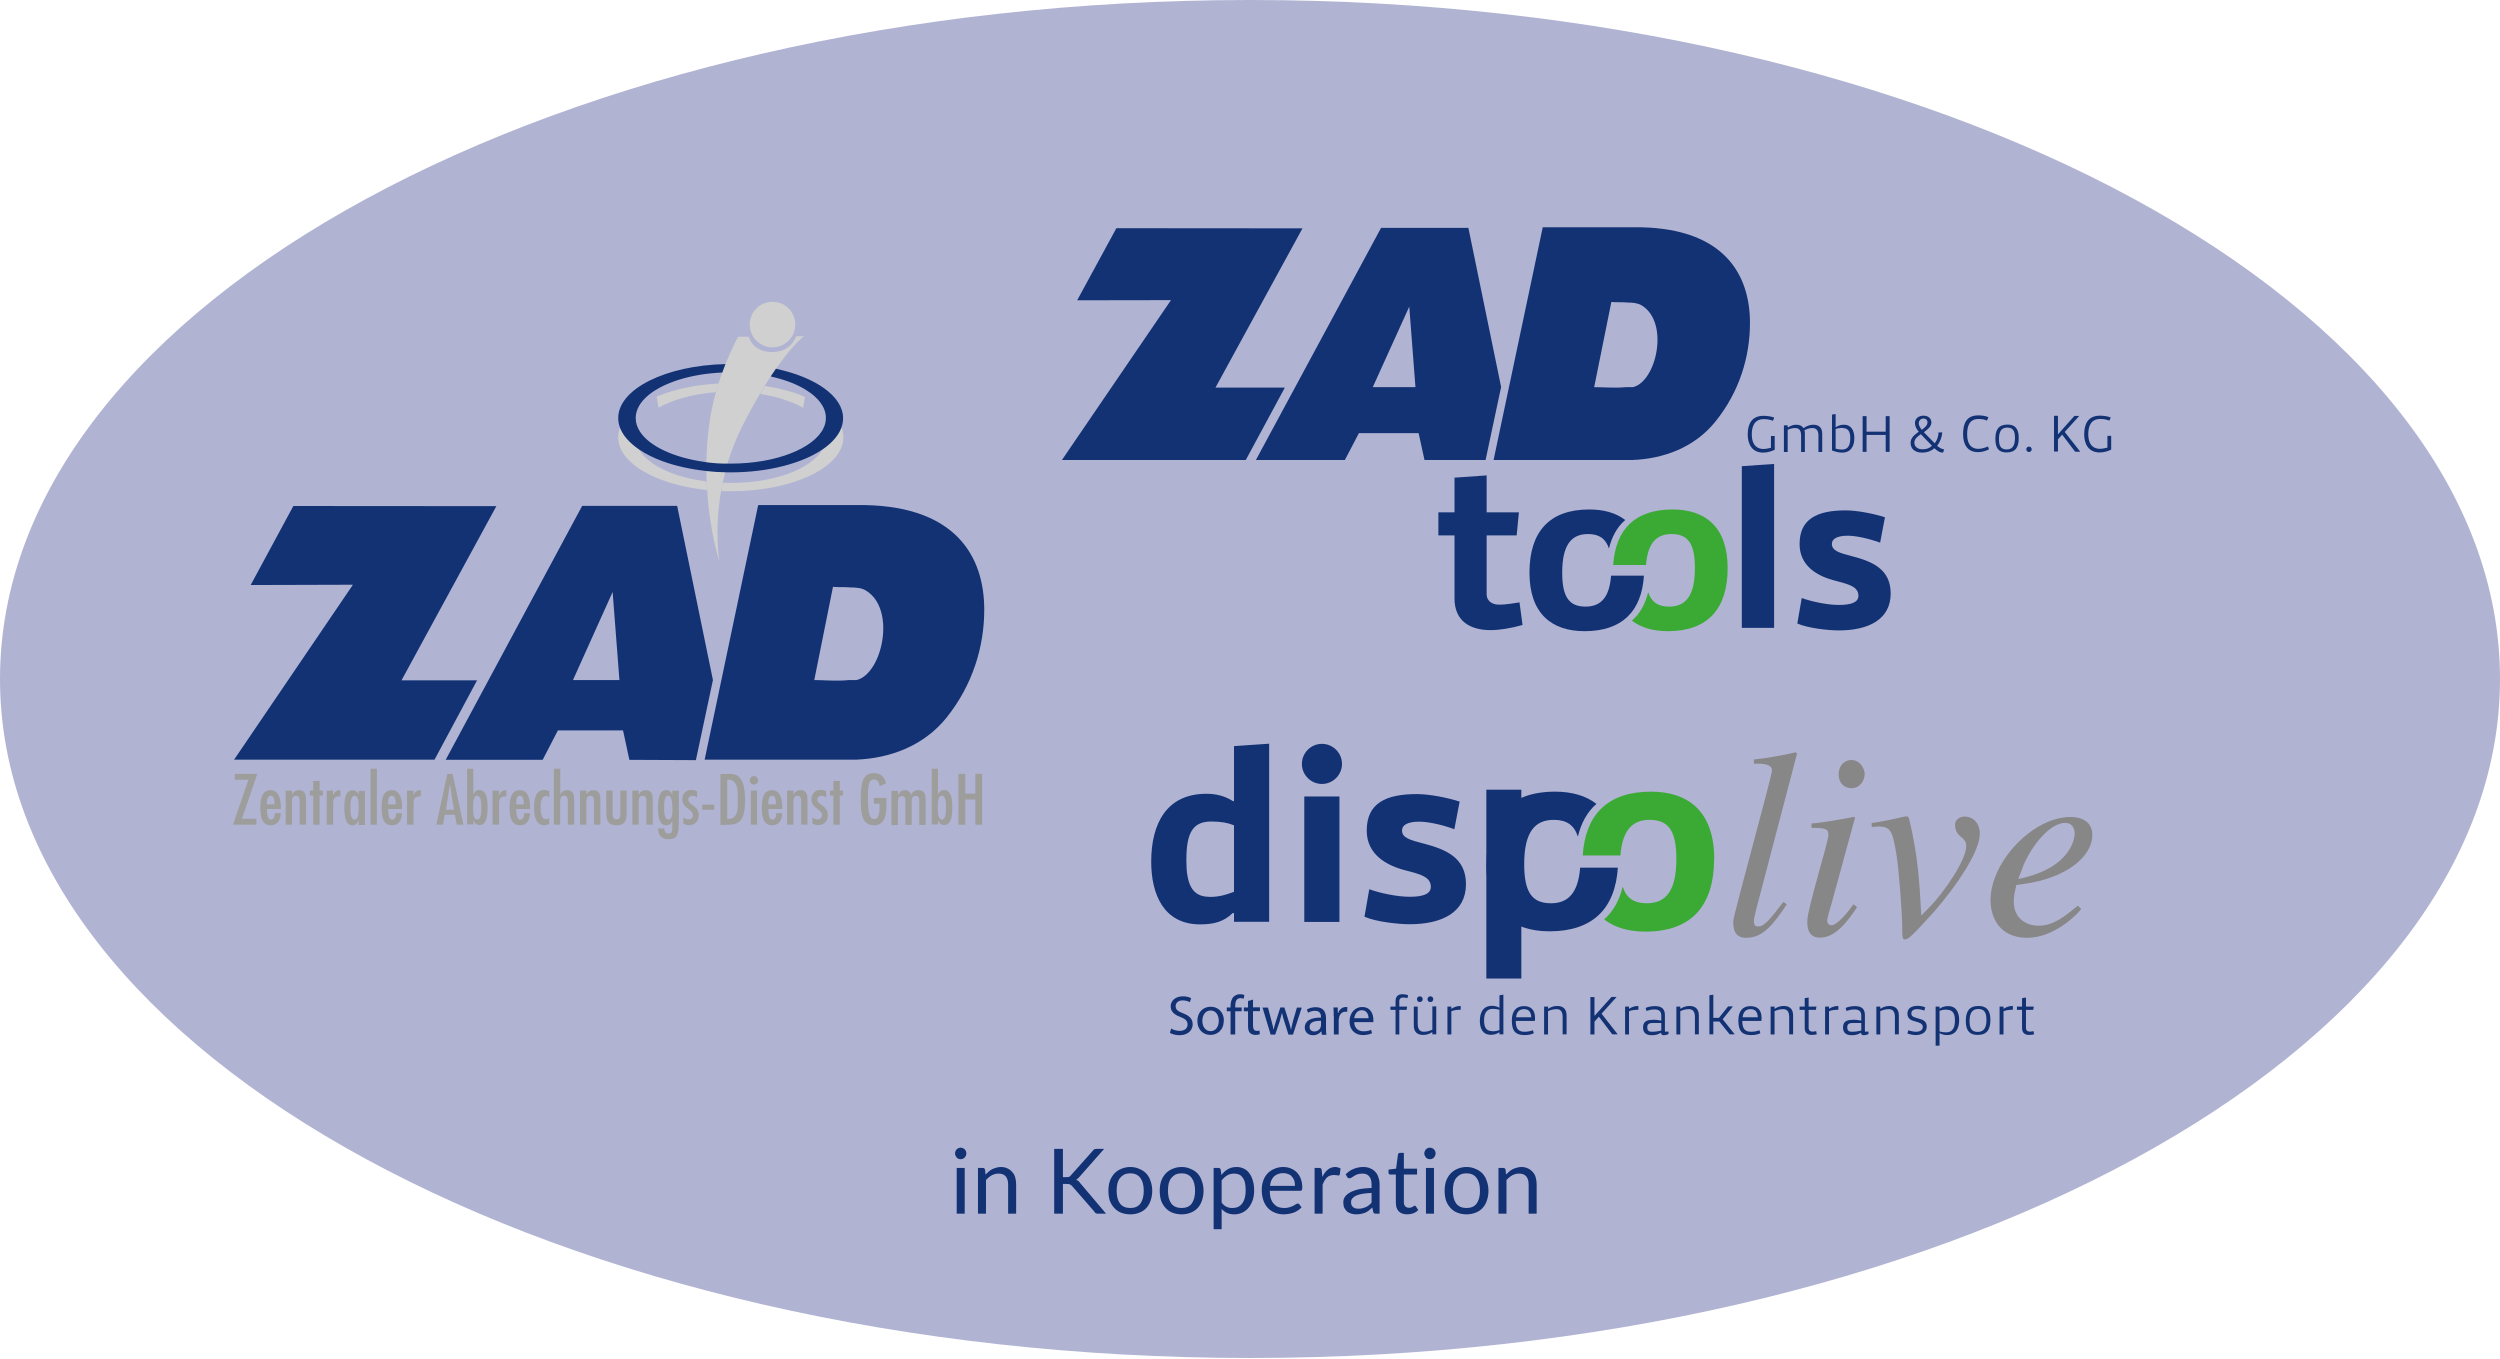
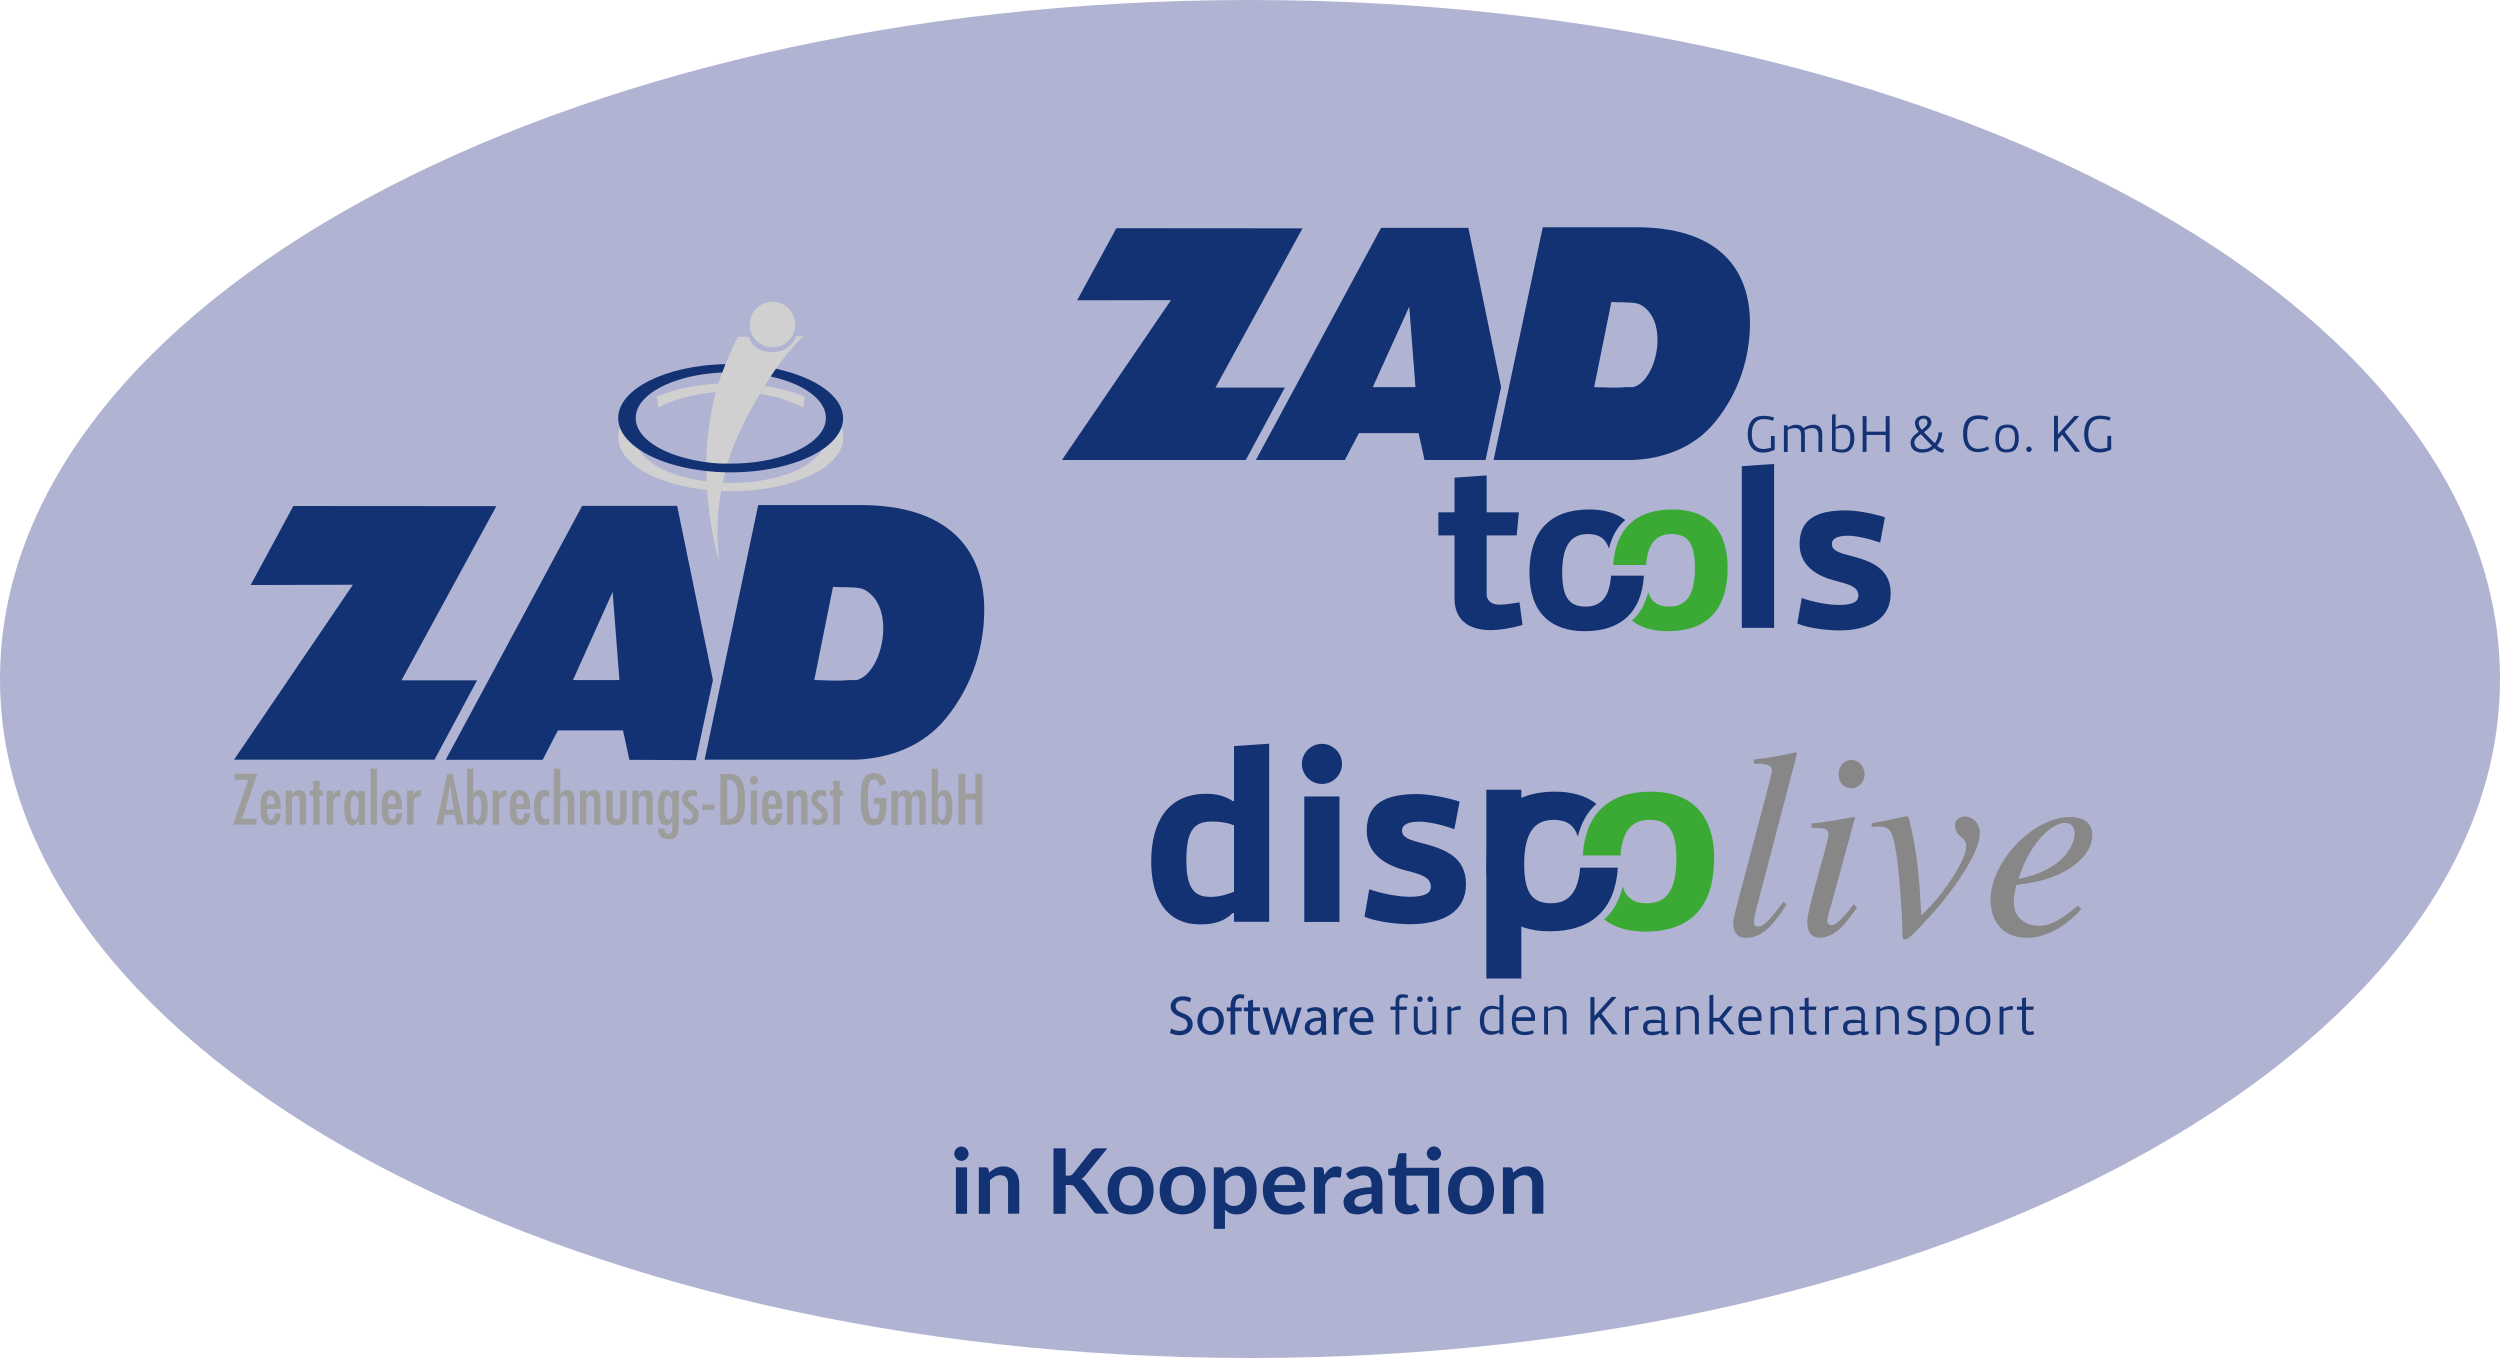
<svg xmlns="http://www.w3.org/2000/svg" id="Ebene_2" viewBox="0 0 165.76 90.05">
  <defs>
    <clipPath id="clippath">
      <rect x="15.45" y="20.01" width="49.81" height="35.63" style="fill:none;" />
    </clipPath>
    <clipPath id="clippath-1">
      <rect x="15.45" y="20.01" width="49.81" height="35.63" style="fill:none;" />
    </clipPath>
    <clipPath id="clippath-2">
      <rect x="15.45" y="20.01" width="49.81" height="35.63" style="fill:none;" />
    </clipPath>
    <clipPath id="clippath-3">
      <rect x="15.45" y="20.01" width="49.81" height="35.63" style="fill:none;" />
    </clipPath>
    <clipPath id="clippath-4">
      <rect x="15.45" y="20.01" width="49.81" height="35.63" style="fill:none;" />
    </clipPath>
    <clipPath id="clippath-5">
      <rect x="15.45" y="20.01" width="49.81" height="35.63" style="fill:none;" />
    </clipPath>
    <clipPath id="clippath-6">
      <rect x="15.45" y="20.01" width="49.81" height="35.63" style="fill:none;" />
    </clipPath>
    <clipPath id="clippath-7">
      <rect x="15.45" y="20.01" width="49.81" height="35.63" style="fill:none;" />
    </clipPath>
  </defs>
  <g id="Ebene_2-2">
    <ellipse cx="82.88" cy="45.02" rx="82.88" ry="45.02" style="fill:#b1b3d3;" />
    <g id="Ebene_1-2">
      <g>
        <path d="M137.77,60.05c-.89,.73-1.64,1.33-2.59,1.33-.74,0-1.66-.4-1.66-1.62,0-.36,.09-.71,.17-1.08l.5-.07c2.88-.4,4.54-1.85,4.54-3.24,0-.78-.55-1.2-1.45-1.2-2.5,0-5.3,2.98-5.3,5.51,0,1.12,.57,2.5,2.43,2.5s3.39-1.64,3.58-1.91l-.21-.21h0Zm-3.66-2.55c.65-1.58,1.87-2.94,2.82-2.94,.44,0,.63,.34,.63,.71,0,.14-.09,2.27-3.74,3.01l.3-.78Zm-10.02-2.67c1.31-.13,1.35,.15,1.64,1.75,.17,1.03,.4,3.91,.4,5.18,0,.3,0,.53,.16,.53,.27,0,.59-.36,1.75-1.62,.59-.63,3.23-3.78,3.23-5.41,0-.65-.42-1.12-1.01-1.12-.36,0-.63,.25-.63,.51,0,.95,.74,.76,.74,1.45,0,.89-1.41,3-2.43,4.04l-.55,.57c-.13-2.43-.23-3.89-.76-6.22-.09-.38-.11-.36-.28-.36-.09,0-.96,.25-2.25,.44v.25Zm-.45-3.47c0-.39-.3-.97-.89-.97-.42,0-.84,.34-.84,.95s.4,.92,.85,.92c.59,0,.87-.55,.87-.9m-.74,8.6c-.73,1.03-1.24,1.39-1.45,1.39-.16,0-.29-.14-.29-.27,0-.21,.21-.92,.29-1.17l1.56-5.71-.05-.04c-.69,.13-2.16,.4-2.84,.44v.29c.97,0,1.12,.09,1.12,.46,0,.5-1.4,4.9-1.4,5.72,0,.32,0,1.1,.84,1.1,.99,0,1.77-.97,2.46-2.02l-.23-.19h0Zm-4.65-.15c-.87,1.12-1.24,1.62-1.68,1.62-.27,0-.27-.25-.27-.36,0-.19,.14-.67,.17-.84l2.69-10.26-.09-.09c-.92,.21-1.85,.38-2.77,.48v.28c.46-.02,1.2-.02,1.2,.44,0,.38-2.57,9.63-2.57,10,0,.5,.07,1.1,.86,1.1,1.1,0,1.79-.86,2.69-2.22l-.23-.16h0Z" style="fill:#878787;" />
        <path d="M90.79,58.96c.68,.25,1.83,.5,2.67,.5s1.41-.16,1.41-.66c0-.66-.71-.84-1.6-1.07-1.39-.34-2.65-1.1-2.65-2.66,0-1.8,1.24-2.42,3.33-2.42,.83,0,2.08,.25,2.83,.5l-.35,1.83c-.93-.34-1.81-.5-2.33-.5-.82,0-1.14,.25-1.14,.58,0,.5,.53,.64,1.5,.89,1.39,.37,2.74,.91,2.74,2.67,0,1.87-1.58,2.66-3.74,2.66-.75,0-2.24-.16-2.99-.5l.32-1.83h0Zm-4.47-8.31c0,.73,.6,1.33,1.33,1.33s1.33-.6,1.33-1.33-.6-1.33-1.33-1.33-1.33,.6-1.33,1.33m2.49,2.16h-2.33v8.32h2.33v-8.32Zm-8.65,6.66c.75,0,1.16-.16,1.66-.34v-4.41c-.41-.16-.83-.25-1.5-.25-1.25,0-1.66,.75-1.66,2.58,0,1.5,.34,2.41,1.5,2.41m1.66-6.36v-3.63l2.33-.16v11.81h-2.33v-.58h-.09c-.59,.58-1.26,.75-2.16,.75-2.41,0-3.24-1.99-3.24-4.16,0-2.51,1.01-4.5,3.66-4.5,.68,0,1.25,.16,1.78,.5l.05-.03h0Z" style="fill:#123274;" />
        <path d="M113.66,56.95c0-3.12-1.69-4.46-4.19-4.46-2.84,0-4.35,1.48-4.53,4.23h2.5c.13-1.69,.81-2.36,1.93-2.36,1.25,0,1.78,.71,1.78,2.59,0,2.14-.71,2.94-1.96,2.94-.84,0-1.35-.33-1.6-1.1-.21,.89-.62,1.64-1.23,2.17,.71,.55,1.64,.81,2.74,.81,3.03,0,4.55-1.69,4.55-4.82" style="fill:#3aaa35;" />
        <path d="M98.55,57.3c0,3.12,1.69,4.45,4.19,4.45,2.84,0,4.35-1.48,4.53-4.22h-2.5c-.13,1.69-.81,2.36-1.93,2.36-1.25,0-1.78-.71-1.78-2.59,0-2.14,.71-2.94,1.96-2.94,.84,0,1.35,.33,1.6,1.11,.21-.89,.62-1.64,1.23-2.17-.71-.55-1.64-.81-2.74-.81-3.03,0-4.55,1.69-4.55,4.82" style="fill:#123274;" />
      </g>
      <rect x="98.55" y="52.36" width="2.32" height="12.52" style="fill:#123274;" />
      <g>
        <path d="M77.64,68.19c.14,.09,.36,.16,.58,.16,.33,0,.52-.17,.52-.42,0-.23-.13-.37-.47-.5-.4-.14-.65-.36-.65-.7,0-.38,.32-.67,.81-.67,.26,0,.44,.06,.55,.13l-.09,.26c-.08-.05-.25-.12-.47-.12-.34,0-.47,.2-.47,.38,0,.23,.15,.35,.5,.48,.42,.16,.63,.37,.63,.73s-.29,.72-.88,.72c-.24,0-.5-.07-.63-.16l.08-.27h0Z" style="fill:#123274;" />
        <path d="M81.14,67.67c0,.66-.46,.95-.89,.95-.48,0-.86-.36-.86-.92,0-.6,.39-.95,.89-.95s.87,.38,.87,.92Zm-1.42,.02c0,.39,.22,.68,.55,.68s.54-.29,.54-.69c0-.31-.15-.68-.54-.68s-.55,.36-.55,.69Z" style="fill:#123274;" />
        <path d="M81.59,68.59v-1.54h-.25v-.25h.25v-.09c0-.25,.06-.48,.21-.63,.13-.12,.29-.16,.43-.16,.12,0,.21,.03,.28,.05l-.05,.25s-.12-.04-.21-.04c-.28,0-.35,.24-.35,.52v.1h.43v.25h-.43v1.54h-.32Z" style="fill:#123274;" />
        <path d="M83.08,66.28v.51h.46v.25h-.46v.96c0,.22,.07,.35,.24,.35,.09,0,.14,0,.19-.02l.02,.24c-.06,.03-.16,.05-.29,.05-.15,0-.27-.05-.36-.13-.1-.1-.13-.26-.13-.46v-.98h-.28v-.25h.28v-.43l.32-.09h0Z" style="fill:#123274;" />
        <path d="M84.07,66.8l.24,.91c.05,.2,.1,.38,.13,.57h0c.04-.18,.1-.38,.16-.57l.29-.91h.27l.28,.89c.07,.21,.12,.4,.16,.59h0c.03-.18,.08-.37,.13-.58l.26-.89h.32l-.58,1.79h-.3l-.27-.86c-.07-.2-.12-.38-.16-.59h0c-.05,.21-.1,.4-.16,.6l-.29,.85h-.3l-.54-1.79h.33Z" style="fill:#123274;" />
        <path d="M87.64,68.59l-.03-.22h0c-.1,.14-.29,.27-.55,.27-.37,0-.55-.25-.55-.51,0-.43,.38-.67,1.08-.66v-.04c0-.14-.04-.41-.4-.41-.16,0-.34,.05-.46,.13l-.08-.21c.14-.1,.37-.16,.59-.16,.55,0,.68,.38,.68,.73v.67c0,.15,0,.31,.03,.43h-.3v-.02Zm-.05-.91c-.36,0-.76,.06-.76,.4,0,.21,.14,.31,.31,.31,.23,0,.38-.14,.43-.3,0-.03,.02-.07,.02-.11v-.31Z" style="fill:#123274;" />
        <path d="M88.43,67.36c0-.21,0-.39-.02-.56h.29v.36h.03c.08-.24,.28-.39,.5-.39,.04,0,.07,0,.1,0v.31s-.07,0-.12,0c-.23,0-.39,.17-.43,.41,0,.05-.02,.1-.02,.15v.95h-.32v-1.23h0Z" style="fill:#123274;" />
        <path d="M89.79,67.75c0,.44,.29,.63,.62,.63,.23,0,.38-.04,.5-.1l.06,.23c-.12,.05-.31,.12-.6,.12-.55,0-.89-.37-.89-.9s.32-.96,.84-.96c.59,0,.74,.51,.74,.85,0,.07,0,.12,0,.15h-1.26Zm.95-.24c0-.2-.09-.53-.45-.53-.33,0-.47,.31-.5,.53h.95Z" style="fill:#123274;" />
      </g>
      <g>
        <path d="M92.53,68.59v-1.63h-.34v-.22h.34v-.36c0-.34,.19-.46,.46-.46,.13,0,.24,.02,.37,.06l-.04,.2c-.14-.04-.24-.04-.3-.04-.1,0-.24,.05-.24,.24v.36h.52l-.04,.22h-.48v1.63h-.25Z" style="fill:#123274;" />
        <path d="M94.97,68.27v-1.54h.26v1.85h-.26v-.14h-.02c-.2,.13-.38,.18-.6,.18-.4,0-.61-.22-.61-.63v-1.25h.26v1.14c0,.3,.1,.53,.4,.53,.26,0,.43-.08,.56-.13Zm-.83-2.21c.11,0,.19,.08,.19,.19s-.08,.19-.19,.19-.19-.08-.19-.19,.08-.19,.19-.19Zm.7,0c.11,0,.19,.08,.19,.19s-.08,.19-.19,.19-.19-.08-.19-.19,.08-.19,.19-.19Z" style="fill:#123274;" />
        <path d="M96.84,66.95c-.26,0-.49,.04-.61,.1v1.54h-.26v-1.85h.26v.14h.02c.2-.13,.38-.18,.6-.18v.26h0Z" style="fill:#123274;" />
        <path d="M99.42,66.8v-.81l.26-.04v2.63h-.26v-.13h-.02c-.2,.13-.36,.16-.56,.16-.54,0-.72-.44-.72-.92,0-.56,.22-1,.81-1,.15,0,.34,.04,.47,.12h.02Zm-.48,1.58c.24,0,.34-.04,.48-.08v-1.35c-.16-.04-.3-.06-.44-.06-.46,0-.58,.36-.58,.76,0,.34,.06,.72,.54,.72Z" style="fill:#123274;" />
        <path d="M101.69,68.51c-.16,.08-.36,.12-.6,.12-.56,0-.85-.22-.85-.96,0-.63,.28-.96,.8-.96s.74,.3,.74,.8c0,.04,0,.12-.02,.18h-1.26c0,.58,.22,.72,.6,.72,.18,0,.38-.04,.54-.1l.06,.2h0Zm-1.17-1.06h1.01c-.02-.35-.16-.54-.48-.54-.28,0-.48,.14-.53,.54Z" style="fill:#123274;" />
        <path d="M102.64,67.05v1.54h-.26v-1.85h.26v.14h.02c.2-.13,.39-.18,.6-.18,.4,0,.61,.22,.61,.63v1.25h-.26v-1.14c0-.3-.09-.53-.4-.53-.26,0-.44,.08-.56,.13Z" style="fill:#123274;" />
        <path d="M105.71,67.37l1.14-1.27h.34l-1,1.11,1.07,1.37h-.36l-.89-1.17-.29,.33v.85h-.27v-2.48h.27v1.27h0Z" style="fill:#123274;" />
        <path d="M108.62,66.95c-.26,0-.49,.04-.61,.1v1.54h-.26v-1.85h.26v.14h.02c.2-.13,.38-.18,.6-.18v.26h0Z" style="fill:#123274;" />
        <path d="M109.6,67.61c.14,0,.37,.02,.55,.06h0v-.34c0-.26-.14-.4-.44-.4-.22,0-.36,.04-.54,.1l-.06-.2c.18-.08,.39-.12,.64-.12,.44,0,.64,.2,.64,.6v1.09h.24v.16c-.13,.06-.24,.08-.32,.08-.12,0-.17-.07-.18-.16h-.02c-.16,.12-.38,.16-.6,.16-.32,0-.57-.13-.57-.51s.22-.51,.63-.51h0Zm.56,.22h-.6c-.3,0-.34,.15-.34,.28,0,.22,.1,.3,.3,.3,.24,0,.47-.04,.63-.08v-.5h0Z" style="fill:#123274;" />
        <path d="M111.41,67.05v1.54h-.26v-1.85h.26v.14h.02c.2-.13,.39-.18,.6-.18,.4,0,.61,.22,.61,.63v1.25h-.26v-1.14c0-.3-.09-.53-.4-.53-.26,0-.44,.08-.56,.13Z" style="fill:#123274;" />
        <path d="M113.58,67.49h.39l.61-.76h.32l-.68,.85,.8,1h-.34l-.68-.85h-.4v.85h-.26v-2.59l.26-.04v1.54h0Z" style="fill:#123274;" />
        <path d="M116.71,68.51c-.16,.08-.36,.12-.6,.12-.56,0-.85-.22-.85-.96,0-.63,.28-.96,.8-.96s.74,.3,.74,.8c0,.04,0,.12-.02,.18h-1.26c0,.58,.22,.72,.6,.72,.18,0,.38-.04,.54-.1l.06,.2h0Zm-1.17-1.06h1.01c-.02-.35-.16-.54-.48-.54-.28,0-.48,.14-.53,.54Z" style="fill:#123274;" />
        <path d="M117.66,67.05v1.54h-.26v-1.85h.26v.14h.02c.2-.13,.39-.18,.6-.18,.4,0,.61,.22,.61,.63v1.25h-.26v-1.14c0-.3-.09-.53-.4-.53-.26,0-.44,.08-.56,.13Z" style="fill:#123274;" />
        <path d="M119.92,66.14v.6h.52l-.04,.22h-.48v1.2c0,.19,.14,.24,.24,.24,.06,0,.12,0,.26-.03l.04,.21c-.1,.02-.2,.04-.34,.04-.27,0-.46-.13-.46-.46v-1.2h-.34v-.22h.34v-.56l.26-.04Z" style="fill:#123274;" />
        <path d="M121.88,66.95c-.26,0-.49,.04-.61,.1v1.54h-.26v-1.85h.26v.14h.02c.2-.13,.38-.18,.6-.18v.26h0Z" style="fill:#123274;" />
        <path d="M122.86,67.61c.14,0,.37,.02,.55,.06h0v-.34c0-.26-.14-.4-.44-.4-.22,0-.36,.04-.54,.1l-.06-.2c.18-.08,.39-.12,.64-.12,.44,0,.64,.2,.64,.6v1.09h.24v.16c-.13,.06-.24,.08-.32,.08-.12,0-.17-.07-.18-.16h-.02c-.16,.12-.38,.16-.6,.16-.32,0-.57-.13-.57-.51s.22-.51,.63-.51h0Zm.56,.22h-.6c-.3,0-.34,.15-.34,.28,0,.22,.1,.3,.3,.3,.24,0,.47-.04,.63-.08v-.5h0Z" style="fill:#123274;" />
        <path d="M124.67,67.05v1.54h-.26v-1.85h.26v.14h.02c.2-.13,.39-.18,.6-.18,.4,0,.61,.22,.61,.63v1.25h-.26v-1.14c0-.3-.09-.53-.4-.53-.26,0-.44,.08-.56,.13Z" style="fill:#123274;" />
        <path d="M126.53,68.31c.12,.05,.36,.1,.5,.1,.26,0,.46-.1,.46-.32s-.22-.29-.48-.36c-.29-.07-.54-.18-.54-.52,0-.37,.28-.52,.7-.52,.16,0,.36,.05,.48,.1l-.06,.22c-.14-.06-.32-.1-.46-.1-.26,0-.4,.1-.4,.28,0,.22,.16,.25,.46,.34,.29,.08,.56,.16,.56,.54s-.33,.56-.74,.56c-.16,0-.38-.05-.54-.1l.06-.22Z" style="fill:#123274;" />
        <path d="M128.6,68.52v.81h-.26v-2.59h.26v.13h.02c.2-.13,.36-.16,.56-.16,.54,0,.72,.44,.72,.92,0,.56-.22,1-.81,1-.15,0-.34-.04-.47-.12h-.02Zm.48-1.58c-.24,0-.34,.04-.48,.08v1.37c.16,.04,.3,.06,.44,.06,.46,0,.58-.37,.58-.78,0-.34-.06-.72-.54-.72Z" style="fill:#123274;" />
        <path d="M131.19,66.7c.52,0,.78,.28,.78,.92s-.22,1-.85,1c-.52,0-.78-.28-.78-.92s.22-1,.85-1Zm-.06,1.72c.44,0,.58-.32,.58-.8,0-.42-.1-.72-.54-.72s-.58,.32-.58,.8c0,.42,.1,.72,.54,.72Z" style="fill:#123274;" />
        <path d="M133.45,66.95c-.26,0-.49,.04-.61,.1v1.54h-.26v-1.85h.26v.14h.02c.2-.13,.38-.18,.6-.18v.26h0Z" style="fill:#123274;" />
        <path d="M134.33,66.14v.6h.52l-.04,.22h-.48v1.2c0,.19,.14,.24,.24,.24,.06,0,.12,0,.26-.03l.04,.21c-.1,.02-.2,.04-.34,.04-.27,0-.46-.13-.46-.46v-1.2h-.34v-.22h.34v-.56l.26-.04Z" style="fill:#123274;" />
      </g>
    </g>
    <g id="b">
      <g id="c">
        <g style="clip-path:url(#clippath);">
          <g>
            <path d="M48.08,31.3c.05-.18,.1-.36,.15-.55,.24-.82,.58-1.68,1.01-2.54,.4-.79,.79-1.49,1.14-2.09,.11-.19,.22-.36,.32-.53,.13-.22,.26-.42,.39-.61s.24-.36,.36-.53c1.17-1.68,1.86-2.16,1.86-2.16h-.52s-.31,1.03-1.54,1.05c-1.37,.03-1.6-1.01-1.6-1.01h-.71s-.39,.7-.84,1.81c-.07,.18-.14,.36-.21,.56-.09,.23-.17,.48-.25,.73-.06,.19-.12,.38-.17,.57-.18,.65-.34,1.36-.44,2.09-.12,.89-.18,1.75-.19,2.55,0,.19,0,.38,0,.57,0,.24,0,.48,.02,.71,0,.19,.02,.39,.03,.57,.17,2.87,.82,4.76,.82,4.76,0,0-.37-1.98,.1-4.69,.03-.18,.07-.36,.11-.55,.05-.23,.1-.47,.17-.71" style="fill:#d0d0d0;" />
            <path d="M54.54,29.79c-.73,1.29-3.18,2.23-6.08,2.23-.18,0-.36,0-.54-.01-.04,.19-.07,.37-.11,.55,.21,0,.43,.01,.65,.01,4.12,0,7.46-1.6,7.46-3.58,0-.22-.04-.43-.12-.64-.2,.53-.64,1.01-1.26,1.44" style="fill:#d0d0d0;" />
            <path d="M43.66,27.03c.96-.54,2.3-.91,3.82-1.03,.05-.19,.11-.38,.17-.57-1.56,.08-2.99,.39-4.11,.87l.12,.73Z" style="fill:#d0d0d0;" />
            <path d="M42.37,29.79c-.62-.42-1.06-.91-1.26-1.44-.08,.21-.12,.42-.12,.64,0,.97,.8,1.85,2.1,2.49,.26,.13,.54,.25,.84,.36,.86,.31,1.86,.54,2.95,.65-.01-.19-.02-.38-.03-.57-2.18-.27-3.9-1.09-4.48-2.13" style="fill:#d0d0d0;" />
            <path d="M53.37,26.31c-.76-.32-1.67-.57-2.66-.72-.1,.17-.21,.35-.32,.53,1.13,.17,2.11,.5,2.86,.92l.12-.73h0Z" style="fill:#d0d0d0;" />
            <path d="M51.22,23.03c.83,0,1.51-.67,1.51-1.51s-.67-1.51-1.51-1.51-1.51,.67-1.51,1.51,.67,1.51,1.51,1.51" style="fill:#d0d0d0;" />
            <path d="M51.46,24.43c-.12,.17-.23,.34-.36,.53,.93,.21,1.73,.51,2.35,.9,.82,.51,1.31,1.15,1.31,1.85,0,.23-.05,.46-.16,.68-.64,1.34-3.15,2.35-6.15,2.35h-.22c-.15,0-.38,0-.72-.02-.27-.02-.51-.05-.67-.07h0c-.06-.01-.12-.02-.17-.03h-.01c-2.01-.29-3.6-1.04-4.22-1.99-.19-.29-.29-.59-.29-.91,0-.55,.3-1.06,.82-1.5,1-.84,2.81-1.43,4.92-1.52,.07-.2,.14-.38,.21-.56-3.96,.09-7.11,1.65-7.11,3.58,0,.22,.04,.43,.12,.64,.2,.53,.64,1.01,1.26,1.44,.22,.15,.46,.29,.72,.42,.26,.13,.54,.25,.84,.36,.84,.31,1.83,.53,2.9,.65,.17,.02,.39,.04,.64,.06,.55,.03,.97,.03,.97,.03,2.51,0,4.73-.6,6.08-1.51,.62-.42,1.06-.91,1.26-1.44,.08-.21,.12-.42,.12-.64,0-1.46-1.83-2.72-4.45-3.28" style="fill:#123274;" />
          </g>
        </g>
        <polygon points="15.57 51.31 15.57 51.7 16.47 51.7 15.45 54.68 17 54.68 17 54.29 16.04 54.29 17.06 51.31 15.57 51.31" style="fill:#9d9d9c;" />
        <g style="clip-path:url(#clippath-1);">
          <g>
            <path d="M18.2,53.33c0-.17,0-.57-.26-.57s-.24,.4-.24,.57h.5Zm-.5,.3c0,.19,0,.71,.26,.71,.22,0,.26-.24,.26-.42h.39c0,.41-.18,.8-.66,.8-.63,0-.69-.67-.69-1.15s.05-1.18,.67-1.18,.69,.72,.69,1.18v.07h-.93Z" style="fill:#9d9d9c;" />
            <path d="M19.37,52.68h0c.09-.18,.23-.29,.46-.29,.45,0,.46,.4,.46,.74v1.55h-.42v-1.56c0-.15-.03-.36-.25-.36-.28,0-.26,.32-.26,.51v1.41h-.42v-2.26h.42v.26h0Z" style="fill:#9d9d9c;" />
          </g>
        </g>
        <polygon points="21.19 51.78 21.19 52.42 21.41 52.42 21.41 52.75 21.19 52.75 21.19 54.68 20.77 54.68 20.77 52.75 20.54 52.75 20.54 52.42 20.77 52.42 20.77 51.78 21.19 51.78" style="fill:#9d9d9c;" />
        <g style="clip-path:url(#clippath-2);">
          <g>
            <path d="M22.09,52.7h0c.1-.2,.24-.31,.48-.31v.41h-.07c-.31,0-.41,.17-.41,.46v1.42h-.43v-2.26h.42v.28Z" style="fill:#9d9d9c;" />
            <path d="M23.78,53.55c0-.18,.02-.79-.26-.79-.31,0-.28,.6-.28,.79s-.03,.79,.28,.79c.28,0,.26-.61,.26-.79m-.01,.84h0c-.09,.2-.17,.33-.41,.33-.52,0-.53-.83-.53-1.19s.01-1.13,.55-1.13c.2,0,.33,.12,.4,.29h0v-.25h.42v2.26h-.42v-.29Z" style="fill:#9d9d9c;" />
          </g>
        </g>
        <rect x="24.57" y="50.97" width=".42" height="3.71" style="fill:#9d9d9c;" />
        <g style="clip-path:url(#clippath-3);">
          <g>
            <path d="M26.24,53.33c0-.17,0-.57-.26-.57s-.25,.4-.25,.57h.5Zm-.5,.3c0,.19,0,.71,.26,.71,.22,0,.26-.24,.26-.42h.39c0,.41-.18,.8-.66,.8-.63,0-.69-.67-.69-1.15s.05-1.18,.67-1.18,.69,.72,.69,1.18v.07h-.93Z" style="fill:#9d9d9c;" />
            <path d="M27.42,52.7h0c.1-.2,.24-.31,.48-.31v.41h-.07c-.31,0-.41,.17-.41,.46v1.42h-.43v-2.26h.42v.28Z" style="fill:#9d9d9c;" />
          </g>
        </g>
        <path d="M30.01,53.19l-.17-1.22h0l-.27,1.72h.54l-.09-.49h0Zm0-1.88l.72,3.37h-.45l-.12-.66h-.67l-.12,.66h-.44l.73-3.37h.35Z" style="fill:#9d9d9c;" />
        <g style="clip-path:url(#clippath-4);">
          <g>
            <path d="M31.91,53.55c0-.18,.03-.79-.28-.79-.28,0-.26,.61-.26,.79s-.02,.79,.26,.79c.31,0,.28-.61,.28-.79m-.95-2.58h.42v1.7h0c.09-.17,.19-.29,.4-.29,.53,0,.55,.76,.55,1.13s0,1.19-.53,1.19c-.24,0-.33-.13-.41-.33h0v.29h-.42v-3.71h0Z" style="fill:#9d9d9c;" />
            <path d="M33.09,52.7h0c.1-.2,.25-.31,.48-.31v.41h-.07c-.31,0-.41,.17-.41,.46v1.42h-.43v-2.26h.42v.28h0Z" style="fill:#9d9d9c;" />
            <path d="M34.73,53.33c0-.17,0-.57-.26-.57s-.24,.4-.24,.57h.5Zm-.5,.3c0,.19,0,.71,.26,.71,.22,0,.26-.24,.26-.42h.39c0,.41-.18,.8-.66,.8-.63,0-.69-.67-.69-1.15s.05-1.18,.67-1.18,.69,.72,.69,1.18v.07h-.93Z" style="fill:#9d9d9c;" />
            <path d="M36.42,52.89h0c-.05-.07-.1-.1-.2-.11-.36,0-.37,.51-.37,.75s0,.79,.36,.79c.09,0,.15-.03,.21-.09v.39c-.11,.06-.21,.09-.34,.09-.6,0-.67-.7-.67-1.15s.05-1.18,.67-1.18c.12,0,.22,.02,.34,.08v.43Z" style="fill:#9d9d9c;" />
            <path d="M37.15,50.97v1.71h0c.09-.18,.23-.29,.46-.29,.45,0,.46,.4,.46,.74v1.55h-.42v-1.56c0-.15-.03-.36-.25-.36-.28,0-.26,.32-.26,.51v1.41h-.42v-3.71h.43Z" style="fill:#9d9d9c;" />
            <path d="M38.89,52.68h0c.09-.18,.23-.29,.46-.29,.45,0,.46,.4,.46,.74v1.55h-.42v-1.56c0-.15-.03-.36-.25-.36-.28,0-.26,.32-.26,.51v1.41h-.42v-2.26h.42v.26h0Z" style="fill:#9d9d9c;" />
            <path d="M40.62,52.42v1.41c0,.2-.03,.5,.26,.5s.25-.27,.25-.47v-1.44h.42v1.53c0,.46-.14,.77-.65,.77-.61,0-.7-.34-.7-.86v-1.44h.42Z" style="fill:#9d9d9c;" />
            <path d="M42.36,52.68h0c.09-.18,.23-.29,.46-.29,.45,0,.46,.4,.46,.74v1.55h-.42v-1.56c0-.15-.03-.36-.25-.36-.28,0-.26,.32-.26,.51v1.41h-.42v-2.26h.42v.26h0Z" style="fill:#9d9d9c;" />
            <path d="M44.3,52.76c-.29,0-.26,.62-.26,.78s-.03,.8,.28,.8,.26-.6,.26-.78,0-.8-.27-.8m.69,1.94c0,.81-.24,.94-.69,.94-.41,0-.67-.23-.67-.65v-.06h.41c0,.16,.06,.34,.27,.34,.28,0,.26-.27,.26-.48v-.38h0c-.06,.18-.2,.31-.4,.31-.54,0-.55-.77-.55-1.15s0-1.18,.54-1.18c.22,0,.32,.12,.41,.31h0v-.27h.43v2.28h0Z" style="fill:#9d9d9c;" />
            <path d="M46.23,52.88c-.08-.07-.21-.12-.31-.12-.15,0-.29,.09-.29,.24,0,.38,.7,.4,.7,1.04,0,.4-.25,.67-.65,.67-.15,0-.24-.03-.37-.11v-.41c.11,.09,.21,.14,.35,.14,.18,0,.28-.11,.28-.29,0-.4-.7-.43-.7-1.05,0-.36,.25-.62,.6-.62,.14,0,.26,.03,.38,.1v.4h0Z" style="fill:#9d9d9c;" />
          </g>
        </g>
        <rect x="46.56" y="53.35" width=".8" height=".34" style="fill:#9d9d9c;" />
        <g style="clip-path:url(#clippath-5);">
          <g>
            <path d="M48.22,51.69v2.61c.74,.02,.7-.67,.7-1.25,0-.52,.05-1.41-.7-1.36m.05-.38c.53,0,1.13,.03,1.13,1.75,0,1.56-.52,1.63-1.32,1.63h-.31v-3.37h.5Z" style="fill:#9d9d9c;" />
            <path d="M50.2,54.68h-.42v-2.26h.42v2.26Zm-.49-2.94c0-.15,.12-.28,.28-.28,.15,0,.28,.12,.28,.28s-.13,.28-.28,.28-.28-.12-.28-.28" style="fill:#9d9d9c;" />
            <path d="M51.45,53.33c0-.17,0-.57-.26-.57s-.25,.4-.25,.57h.5Zm-.5,.3c0,.19,0,.71,.26,.71,.22,0,.26-.24,.26-.42h.39c0,.41-.18,.8-.66,.8-.63,0-.69-.67-.69-1.15s.05-1.18,.67-1.18,.69,.72,.69,1.18v.07h-.93Z" style="fill:#9d9d9c;" />
            <path d="M52.62,52.68h0c.09-.18,.23-.29,.46-.29,.45,0,.46,.4,.46,.74v1.55h-.42v-1.56c0-.15-.03-.36-.25-.36-.28,0-.26,.32-.26,.51v1.41h-.42v-2.26h.42v.26h0Z" style="fill:#9d9d9c;" />
            <path d="M54.79,52.88c-.08-.07-.21-.12-.31-.12-.15,0-.29,.09-.29,.24,0,.38,.7,.4,.7,1.04,0,.4-.25,.67-.65,.67-.15,0-.24-.03-.37-.11v-.41c.11,.09,.21,.14,.35,.14,.18,0,.28-.11,.28-.29,0-.4-.7-.43-.7-1.05,0-.36,.25-.62,.6-.62,.14,0,.26,.03,.38,.1v.4h0Z" style="fill:#9d9d9c;" />
          </g>
        </g>
        <polygon points="55.68 51.78 55.68 52.42 55.9 52.42 55.9 52.75 55.68 52.75 55.68 54.68 55.26 54.68 55.26 52.75 55.03 52.75 55.03 52.42 55.26 52.42 55.26 51.78 55.68 51.78" style="fill:#9d9d9c;" />
        <g style="clip-path:url(#clippath-6);">
          <g>
            <path d="M58.77,52.9v.05c0,.64,.09,1.77-.81,1.77-.8,0-.89-.77-.89-1.72s.08-1.74,.86-1.74c.48,0,.7,.24,.82,.69l-.43,.17c-.04-.22-.11-.44-.38-.44-.37,0-.39,.5-.39,1.32,0,1.17,.2,1.3,.39,1.3,.18,0,.38-.03,.38-.83v-.18h-.38v-.39h.82Z" style="fill:#9d9d9c;" />
            <path d="M59.56,52.7h0c.09-.19,.23-.31,.44-.31,.2,0,.36,.12,.41,.31h0c.09-.2,.24-.31,.46-.31,.4,0,.5,.25,.5,.55v1.75h-.42v-1.58c0-.17-.02-.34-.23-.34-.3,0-.27,.28-.27,.48v1.44h-.42v-1.53c0-.18,0-.38-.24-.38-.26,0-.25,.29-.26,.48v1.44h-.42v-2.26h.43v.28h0Z" style="fill:#9d9d9c;" />
            <path d="M62.72,53.55c0-.18,.03-.79-.28-.79-.28,0-.26,.61-.26,.79s-.02,.79,.26,.79c.31,0,.28-.61,.28-.79m-.95-2.58h.42v1.7h0c.09-.17,.19-.29,.4-.29,.53,0,.55,.76,.55,1.13s0,1.19-.53,1.19c-.24,0-.33-.13-.41-.33h0v.29h-.42v-3.71h0Z" style="fill:#9d9d9c;" />
          </g>
        </g>
        <polygon points="64.67 51.31 64.67 52.62 64 52.62 64 51.31 63.55 51.31 63.55 54.68 64 54.68 64 53.01 64.67 53.01 64.67 54.68 65.12 54.68 65.12 51.31 64.67 51.31" style="fill:#9d9d9c;" />
        <path d="M37.99,45.09l2.63-5.84,.45,5.84h-3.09Zm6.91-11.55h-6.3l-9.05,16.84h6.43l1.01-1.95h4.32l.42,1.95,4.41,.02,1.13-5.31-2.37-11.54h0Z" style="fill:#123274;" />
        <g style="clip-path:url(#clippath-7);">
          <path d="M56.8,45.09s-.46,0-.51,0c-.84,.09-1.62,0-2.3,0l1.24-6.18c.42,.04,.8,0,1.18,.04,.38,0,.76,.04,1.01,.21,2.03,1.23,1.07,5.54-.63,5.93m.59-11.6h-7.11l-3.55,16.88h10.03c2.24-.09,4.48-.89,6.01-2.79,1.73-2.16,2.5-4.7,2.5-7.15,0-3.51-1.86-6.81-7.87-6.94" style="fill:#123274;" />
        </g>
        <polygon points="16.62 38.79 23.4 38.77 15.52 50.37 28.81 50.37 31.63 45.11 26.62 45.11 32.91 33.56 19.45 33.55 16.62 38.79" style="fill:#123274;" />
      </g>
    </g>
    <g id="Ebene_1-2-2">
      <path d="M119.46,39.65c.63,.23,1.68,.46,2.46,.46s1.3-.15,1.3-.61c0-.61-.66-.76-1.47-.98-1.29-.31-2.43-1.01-2.43-2.45,0-1.65,1.14-2.23,3.06-2.23,.77,0,1.91,.23,2.6,.46l-.32,1.68c-.86-.31-1.67-.46-2.14-.46-.75,0-1.06,.23-1.06,.54,0,.46,.49,.6,1.38,.83,1.29,.34,2.52,.84,2.52,2.46,0,1.71-1.45,2.45-3.44,2.45-.69,0-2.07-.15-2.75-.46l.29-1.68h0Zm-1.83-8.89l-2.14,.15v10.72h2.14v-10.87Zm-19.06,.76v2.45h2.14l-.15,1.53h-1.99v3.89c0,.52,.45,.7,.8,.7,.22,0,.46,0,1.38-.15l.2,1.5c-.78,.22-1.54,.34-2.11,.34-1.33,0-2.4-.57-2.4-2.1v-4.18h-1.07v-1.53h1.07v-2.3l2.14-.15h0Z" style="fill:#123274;" />
      <path d="M91.02,25.67l2.42-5.34,.41,5.34h-2.83Zm6.33-10.56h-5.78l-8.3,15.39h5.9l.93-1.78h3.96l.39,1.78h4.05l1.03-4.84-2.17-10.55Z" style="fill:#123274;" />
      <path d="M108.27,25.67h-.46c-.77,.07-1.49,0-2.11,0l1.14-5.65c.39,.04,.74,0,1.08,.04,.35,0,.7,.04,.93,.19,1.86,1.12,.98,5.06-.58,5.42m.54-10.6h-6.52l-3.26,15.43h9.2c2.05-.08,4.11-.81,5.51-2.55,1.59-1.97,2.29-4.29,2.29-6.54,0-3.21-1.71-6.22-7.22-6.34" style="fill:#123274;" />
      <polygon points="74.02 15.13 71.42 19.91 77.64 19.9 70.41 30.5 82.6 30.5 85.19 25.7 80.59 25.7 86.36 15.14 74.02 15.13" style="fill:#123274;" />
      <g>
        <path d="M114.55,37.66c0-2.72-1.48-3.88-3.65-3.88-2.47,0-3.78,1.29-3.94,3.68h2.18c.11-1.48,.71-2.05,1.69-2.05,1.08,0,1.55,.62,1.55,2.25,0,1.86-.62,2.56-1.71,2.56-.73,0-1.17-.29-1.39-.96-.19,.78-.54,1.43-1.08,1.89,.62,.48,1.43,.7,2.39,.7,2.64,0,3.96-1.48,3.96-4.19" style="fill:#3aaa35;" />
        <path d="M101.41,37.97c0,2.72,1.48,3.88,3.65,3.88,2.47,0,3.78-1.29,3.94-3.68h-2.18c-.11,1.48-.71,2.05-1.69,2.05-1.08,0-1.55-.62-1.55-2.25,0-1.86,.62-2.56,1.71-2.56,.73,0,1.17,.29,1.39,.96,.19-.78,.54-1.43,1.08-1.89-.62-.48-1.43-.7-2.39-.7-2.64,0-3.96,1.48-3.96,4.19" style="fill:#123274;" />
        <path d="M139.98,28.9v.91c-.19,.1-.49,.19-.76,.19-.74,0-1.03-.56-1.03-1.2,0-.68,.25-1.24,1.05-1.24,.23,0,.52,.04,.71,.12l-.09,.21c-.14-.06-.35-.11-.6-.11-.6,0-.8,.44-.8,1.01,0,.52,.19,.97,.8,.97,.11,0,.3-.04,.47-.08v-.78h.26Zm-3.53-.1l1.09-1.22h.32l-.96,1.06,1.03,1.31h-.34l-.86-1.13-.28,.31v.81h-.26v-2.37h.26v1.22h0Zm-2.1,.99c0,.1,.08,.18,.18,.18s.18-.08,.18-.18-.08-.18-.18-.18-.18,.08-.18,.18m-1.24-1.64c.5,0,.74,.27,.74,.89s-.21,.96-.81,.96c-.5,0-.74-.27-.74-.89s.21-.96,.81-.96m-.06,1.65c.42,0,.55-.3,.55-.76,0-.41-.09-.69-.51-.69s-.55,.3-.55,.76c0,.41,.09,.69,.51,.69m-1.29-1.91c-.14-.06-.32-.11-.57-.11-.6,0-.76,.44-.76,1.01,0,.52,.16,.97,.76,.97,.16,0,.44-.07,.62-.16l.07,.19c-.19,.1-.45,.19-.73,.19-.74,0-.99-.56-.99-1.2,0-.68,.21-1.24,1.01-1.24,.23,0,.49,.04,.67,.12l-.09,.21h0Zm-4.54,.73c-.16-.19-.23-.33-.25-.54-.02-.32,.24-.52,.57-.52,.28,0,.51,.16,.52,.44,0,.31-.28,.49-.5,.66l.72,.73c.14-.17,.25-.44,.25-.72h.25c-.02,.32-.15,.63-.34,.89,.16,.14,.32,.22,.47,.24l-.08,.21c-.24,0-.41-.14-.57-.29-.21,.17-.42,.28-.81,.29-.48,0-.77-.24-.77-.65,0-.34,.27-.53,.54-.74m.14,.17c-.21,.15-.43,.29-.43,.56s.23,.44,.53,.44,.46-.08,.64-.23l-.75-.78Zm.06-.29c.2-.15,.38-.29,.38-.5,0-.15-.11-.25-.27-.25-.18,0-.31,.15-.31,.31,0,.15,.09,.29,.2,.44m-3.66-.91h-.26v2.37h.26v-1.12h1.27v1.12h.26v-2.37h-.26v1.03h-1.27v-1.03Zm-1.59,.78c-.23,0-.32,.04-.46,.07v1.31c.16,.04,.29,.06,.42,.06,.44,0,.55-.35,.55-.74,0-.32-.05-.69-.51-.69m-.71-.89l.25-.04v.87h.02c.19-.12,.34-.16,.53-.16,.51,0,.69,.42,.69,.89,0,.53-.23,.96-.81,.96-.29,0-.51-.09-.67-.14v-2.37Zm-2.43,.89c.3,0,.39,.22,.39,.5v1.09h.25v-1.2c0-.09,0-.17-.03-.24,.11-.06,.29-.15,.53-.15,.3,0,.4,.22,.4,.5v1.09h.25v-1.2c0-.4-.2-.61-.59-.61-.19,0-.44,.07-.65,.23-.09-.15-.25-.23-.49-.23-.19,0-.34,.06-.54,.18h-.02v-.14h-.25v1.77h.25v-1.47c.11-.05,.26-.12,.51-.12m-1.37,.53v.91c-.19,.1-.49,.19-.76,.19-.74,0-1.03-.56-1.03-1.2,0-.68,.25-1.24,1.05-1.24,.23,0,.52,.04,.71,.12l-.09,.21c-.14-.06-.35-.11-.6-.11-.6,0-.8,.44-.8,1.01,0,.52,.19,.97,.8,.97,.11,0,.3-.04,.47-.08v-.78h.26Z" style="fill:#123274;" />
      </g>
    </g>
-     <text transform="translate(62.98 80.47)" style="fill:#123274; font-family:Lato-Bold, Lato; font-size:6px;">
-       <tspan x="0" y="0">in </tspan>
-       <tspan x="6.37" y="0" style="letter-spacing:-.04em;">K</tspan>
-       <tspan x="10.26" y="0" style="letter-spacing:0em;">oope</tspan>
-       <tspan x="23.76" y="0" style="letter-spacing:0em;">ra</tspan>
-       <tspan x="28.96" y="0">tion</tspan>
-     </text>
+     <g>
+       <path d="M64.22,76.5c0,.06-.01,.12-.04,.18-.03,.06-.06,.1-.1,.15-.04,.04-.09,.08-.15,.1-.06,.03-.12,.04-.19,.04s-.12-.01-.18-.04c-.06-.02-.11-.06-.15-.1s-.08-.09-.1-.15c-.03-.06-.04-.12-.04-.18s.01-.13,.04-.19c.02-.06,.06-.11,.1-.15s.09-.08,.15-.1c.06-.03,.12-.04,.18-.04s.13,.01,.19,.04c.06,.02,.11,.06,.15,.1,.04,.04,.08,.09,.1,.15,.03,.06,.04,.12,.04,.19Zm-.1,.9v3.08h-.74v-3.08h.74Z" style="fill:#123274;" />
+       <path d="M65.57,77.77c.06-.06,.13-.12,.2-.17,.07-.05,.14-.1,.22-.14,.08-.04,.16-.07,.25-.09,.09-.02,.18-.03,.29-.03,.17,0,.32,.03,.45,.09,.13,.06,.24,.14,.33,.24,.09,.1,.15,.23,.2,.37,.04,.14,.07,.3,.07,.47v1.96h-.74v-1.96c0-.19-.04-.33-.13-.44-.09-.1-.22-.15-.39-.15-.13,0-.25,.03-.36,.09-.11,.06-.22,.14-.32,.24v2.23h-.74v-3.08h.45c.1,0,.16,.04,.19,.13l.05,.24Z" style="fill:#123274;" />
+       <path d="M70.64,77.95h.19c.08,0,.14-.01,.19-.03,.05-.02,.09-.05,.13-.1l1.2-1.51c.05-.06,.1-.11,.16-.13,.06-.02,.12-.04,.21-.04h.7l-1.46,1.8c-.09,.11-.18,.19-.27,.23,.07,.02,.13,.06,.18,.1,.05,.04,.1,.1,.15,.17l1.51,2.03h-.71c-.1,0-.17-.01-.21-.04-.05-.03-.09-.07-.12-.12l-1.23-1.6c-.04-.05-.08-.09-.13-.11-.05-.02-.12-.03-.22-.03h-.25v1.91h-.81v-4.34h.81v1.82Z" style="fill:#123274;" />
+       <path d="M74.97,77.35c.23,0,.44,.04,.62,.11,.19,.07,.35,.18,.48,.31,.13,.14,.24,.3,.31,.5,.07,.2,.11,.42,.11,.66s-.04,.46-.11,.66c-.07,.2-.17,.36-.31,.5-.13,.14-.29,.24-.48,.32-.19,.07-.39,.11-.62,.11s-.44-.04-.63-.11c-.19-.07-.35-.18-.48-.32-.13-.14-.24-.31-.31-.5-.07-.2-.11-.42-.11-.66s.04-.46,.11-.66c.07-.2,.18-.36,.31-.5,.13-.14,.29-.24,.48-.31,.19-.07,.4-.11,.63-.11Zm0,2.6c.26,0,.45-.09,.57-.26s.18-.42,.18-.76-.06-.58-.18-.76-.31-.26-.57-.26-.45,.09-.58,.26c-.12,.18-.19,.43-.19,.76s.06,.58,.19,.75,.32,.26,.58,.26Z" style="fill:#123274;" />
+       <path d="M78.42,77.35c.23,0,.44,.04,.62,.11,.19,.07,.35,.18,.48,.31s.24,.3,.31,.5,.11,.42,.11,.66-.04,.46-.11,.66c-.07,.2-.17,.36-.31,.5-.13,.14-.29,.24-.48,.32-.19,.07-.39,.11-.62,.11s-.44-.04-.63-.11c-.19-.07-.35-.18-.48-.32-.13-.14-.24-.31-.31-.5-.07-.2-.11-.42-.11-.66s.04-.46,.11-.66c.07-.2,.18-.36,.31-.5,.13-.14,.29-.24,.48-.31,.19-.07,.4-.11,.63-.11Zm0,2.6c.26,0,.45-.09,.57-.26s.18-.42,.18-.76-.06-.58-.18-.76-.31-.26-.57-.26-.45,.09-.58,.26c-.12,.18-.19,.43-.19,.76s.06,.58,.19,.75,.32,.26,.58,.26Z" style="fill:#123274;" />
+       <path d="M81.2,77.82c.13-.14,.27-.26,.43-.34s.35-.13,.56-.13c.17,0,.32,.04,.46,.1,.14,.07,.26,.17,.36,.3,.1,.13,.18,.3,.23,.49,.05,.2,.08,.42,.08,.67,0,.23-.03,.44-.09,.64-.06,.2-.15,.37-.27,.51-.12,.14-.25,.26-.42,.34s-.35,.12-.55,.12c-.17,0-.32-.03-.44-.08-.12-.05-.23-.13-.33-.22v1.26h-.74v-4.08h.45c.1,0,.16,.04,.19,.13l.06,.29Zm.04,1.86c.08,.1,.18,.17,.27,.22s.21,.06,.32,.06,.21-.02,.3-.06c.09-.04,.17-.11,.23-.19,.06-.09,.11-.19,.15-.33,.03-.13,.05-.29,.05-.46s-.01-.33-.04-.46-.07-.23-.12-.3c-.05-.08-.12-.13-.2-.17-.08-.04-.16-.05-.26-.05-.15,0-.29,.03-.39,.1-.11,.06-.21,.16-.31,.27v1.38Z" style="fill:#123274;" />
+       <path d="M84.48,79.03c.01,.16,.04,.29,.08,.41,.04,.11,.1,.21,.17,.28,.07,.08,.16,.13,.26,.17,.1,.04,.21,.06,.33,.06s.22-.01,.31-.04c.09-.03,.16-.06,.23-.09,.07-.03,.12-.06,.17-.09s.1-.04,.14-.04c.06,0,.11,.02,.14,.07l.21,.27c-.08,.1-.17,.18-.28,.24-.1,.07-.21,.12-.32,.16-.11,.04-.22,.07-.34,.08-.11,.02-.23,.02-.33,.02-.21,0-.41-.04-.6-.11-.18-.07-.34-.18-.48-.32-.14-.14-.24-.31-.32-.52s-.12-.44-.12-.71c0-.21,.03-.41,.1-.59,.07-.19,.17-.35,.29-.48,.13-.14,.28-.25,.47-.33,.18-.08,.39-.12,.62-.12,.19,0,.37,.03,.54,.09,.16,.06,.3,.15,.42,.27,.12,.12,.21,.27,.28,.44s.1,.37,.1,.59c0,.11-.01,.19-.04,.23s-.07,.06-.14,.06h-1.9Zm1.41-.45c0-.1-.01-.19-.04-.27-.03-.08-.07-.16-.12-.22-.05-.06-.12-.12-.21-.15-.08-.04-.18-.06-.29-.06-.21,0-.38,.06-.5,.18s-.2,.29-.24,.52h1.4Z" style="fill:#123274;" />
+       <path d="M87.81,77.93c.1-.18,.21-.33,.34-.43,.13-.1,.29-.16,.47-.16,.14,0,.26,.03,.34,.09l-.05,.55s-.02,.06-.04,.08c-.02,.01-.04,.02-.08,.02-.03,0-.07,0-.13-.02-.06,0-.12-.01-.17-.01-.08,0-.16,.01-.22,.04-.06,.02-.12,.06-.17,.1s-.1,.1-.13,.16c-.04,.06-.08,.14-.11,.22v1.9h-.74v-3.08h.43c.08,0,.13,.01,.16,.04,.03,.03,.05,.08,.06,.15l.05,.35Z" style="fill:#123274;" />
+       <path d="M89.24,77.83c.35-.32,.78-.49,1.28-.49,.18,0,.34,.03,.48,.09,.14,.06,.26,.14,.36,.25,.1,.11,.17,.23,.22,.38,.05,.15,.08,.31,.08,.48v1.94h-.34c-.07,0-.12-.01-.16-.03-.04-.02-.07-.06-.09-.13l-.07-.22c-.08,.07-.15,.13-.23,.18s-.15,.1-.23,.13c-.08,.04-.17,.06-.26,.08-.09,.02-.19,.03-.3,.03-.13,0-.25-.02-.36-.05-.11-.03-.21-.09-.28-.16-.08-.07-.14-.16-.19-.26-.04-.1-.07-.23-.07-.36,0-.08,.01-.16,.04-.23,.03-.08,.07-.15,.13-.22,.06-.07,.14-.14,.23-.2,.09-.06,.21-.12,.35-.16s.3-.08,.48-.11c.18-.03,.39-.05,.62-.05v-.18c0-.21-.04-.36-.13-.46-.09-.1-.22-.15-.38-.15-.12,0-.22,.01-.3,.04s-.15,.06-.21,.09c-.06,.03-.11,.07-.16,.09-.05,.03-.1,.04-.16,.04-.05,0-.1-.01-.13-.04s-.06-.06-.09-.09l-.13-.24Zm1.7,1.33c-.21,.01-.39,.03-.54,.06-.15,.03-.26,.06-.35,.1-.09,.04-.15,.09-.19,.15-.04,.06-.06,.12-.06,.18,0,.13,.04,.22,.12,.28s.18,.08,.3,.08c.15,0,.28-.03,.39-.08,.11-.05,.22-.14,.33-.25v-.52Z" style="fill:#123274;" />
+       <path d="M95.42,80.47h-.74v-2.52h-1.43v1.67c0,.1,.02,.17,.07,.23,.05,.05,.11,.08,.19,.08,.05,0,.08,0,.12-.02s.06-.02,.08-.03c.02-.01,.04-.02,.06-.04,.02-.01,.04-.02,.05-.02,.02,0,.04,0,.05,.02,.01,.01,.03,.03,.04,.05l.22,.36c-.11,.09-.23,.16-.37,.2-.14,.05-.29,.07-.44,.07-.27,0-.47-.08-.62-.23-.14-.15-.21-.36-.21-.62v-1.72h-.31s-.07-.01-.1-.04c-.03-.03-.04-.07-.04-.12v-.29l.5-.08,.16-.84s.03-.07,.06-.09c.03-.02,.06-.03,.11-.03h.38v.97h2.17v3.05Zm.13-3.99c0,.06-.01,.12-.04,.18-.03,.06-.06,.11-.1,.15s-.09,.08-.15,.1c-.06,.03-.12,.04-.19,.04s-.12-.01-.18-.04c-.06-.02-.1-.06-.15-.1s-.08-.09-.1-.15c-.03-.06-.04-.12-.04-.18s.01-.13,.04-.18c.03-.06,.06-.11,.1-.15s.09-.08,.15-.1c.06-.02,.12-.04,.18-.04s.13,.01,.19,.04c.06,.03,.11,.06,.15,.1s.08,.09,.1,.15c.03,.06,.04,.12,.04,.18Z" style="fill:#123274;" />
+       <path d="M97.54,77.35c.23,0,.44,.04,.62,.11,.19,.07,.35,.18,.48,.31,.13,.14,.24,.3,.31,.5,.07,.2,.11,.42,.11,.66s-.04,.46-.11,.66c-.07,.2-.17,.36-.31,.5-.13,.14-.29,.24-.48,.32-.19,.07-.39,.11-.62,.11s-.44-.04-.63-.11c-.19-.07-.35-.18-.48-.32-.13-.14-.24-.31-.31-.5-.07-.2-.11-.42-.11-.66s.04-.46,.11-.66,.18-.36,.31-.5c.13-.14,.29-.24,.48-.31,.19-.07,.4-.11,.63-.11Zm0,2.6c.26,0,.45-.09,.57-.26s.18-.42,.18-.76-.06-.58-.18-.76-.31-.26-.57-.26-.45,.09-.58,.26c-.12,.18-.19,.43-.19,.76s.06,.58,.19,.75,.32,.26,.58,.26Z" style="fill:#123274;" />
+       <path d="M100.32,77.77c.06-.06,.13-.12,.2-.17,.07-.05,.14-.1,.22-.14s.16-.07,.25-.09c.09-.02,.18-.03,.29-.03,.17,0,.32,.03,.45,.09,.13,.06,.24,.14,.33,.24,.09,.1,.15,.23,.2,.37,.04,.14,.07,.3,.07,.47v1.96h-.74v-1.96c0-.19-.04-.33-.13-.44-.09-.1-.22-.15-.39-.15-.13,0-.25,.03-.36,.09s-.22,.14-.32,.24v2.23h-.74v-3.08h.45c.1,0,.16,.04,.19,.13l.05,.24Z" style="fill:#123274;" />
+     </g>
  </g>
</svg>
